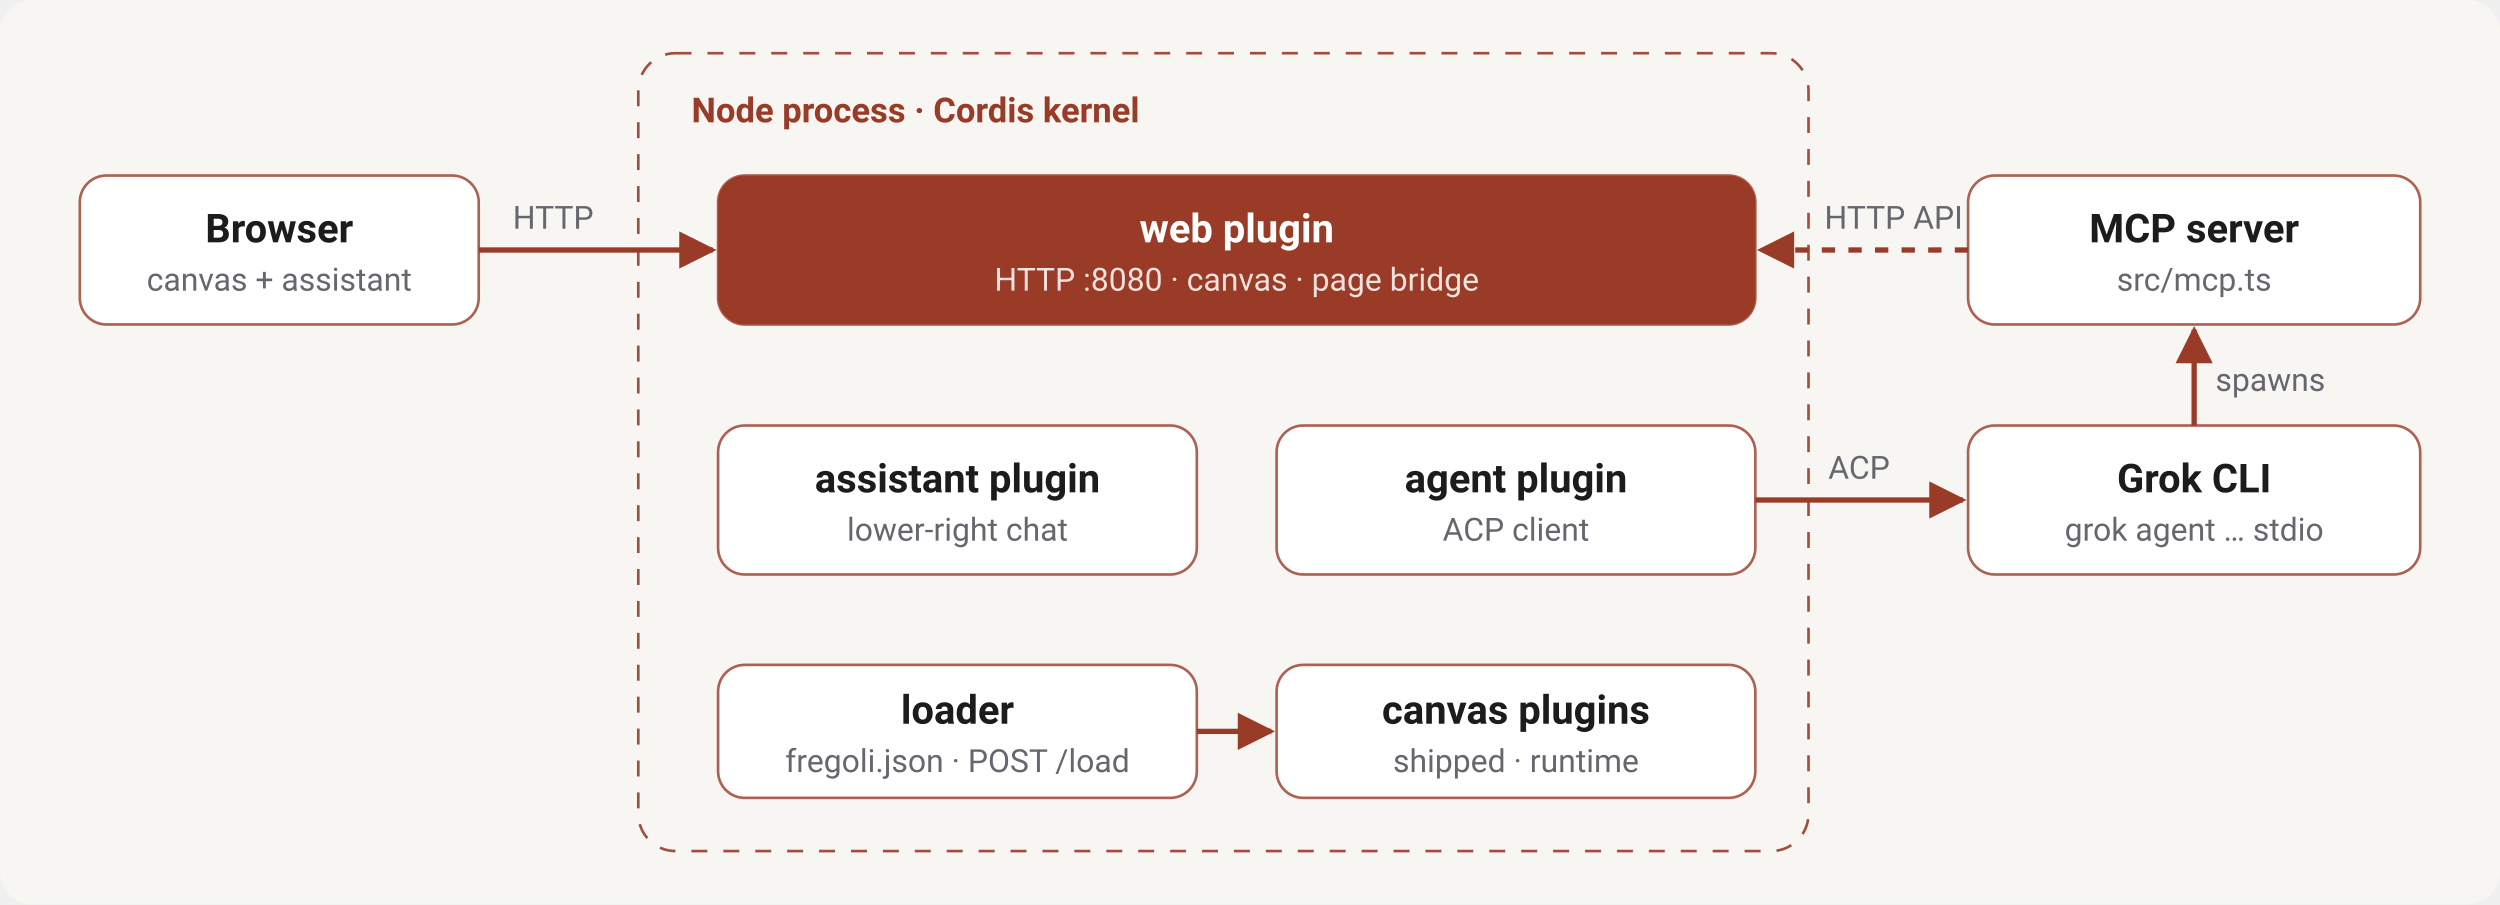
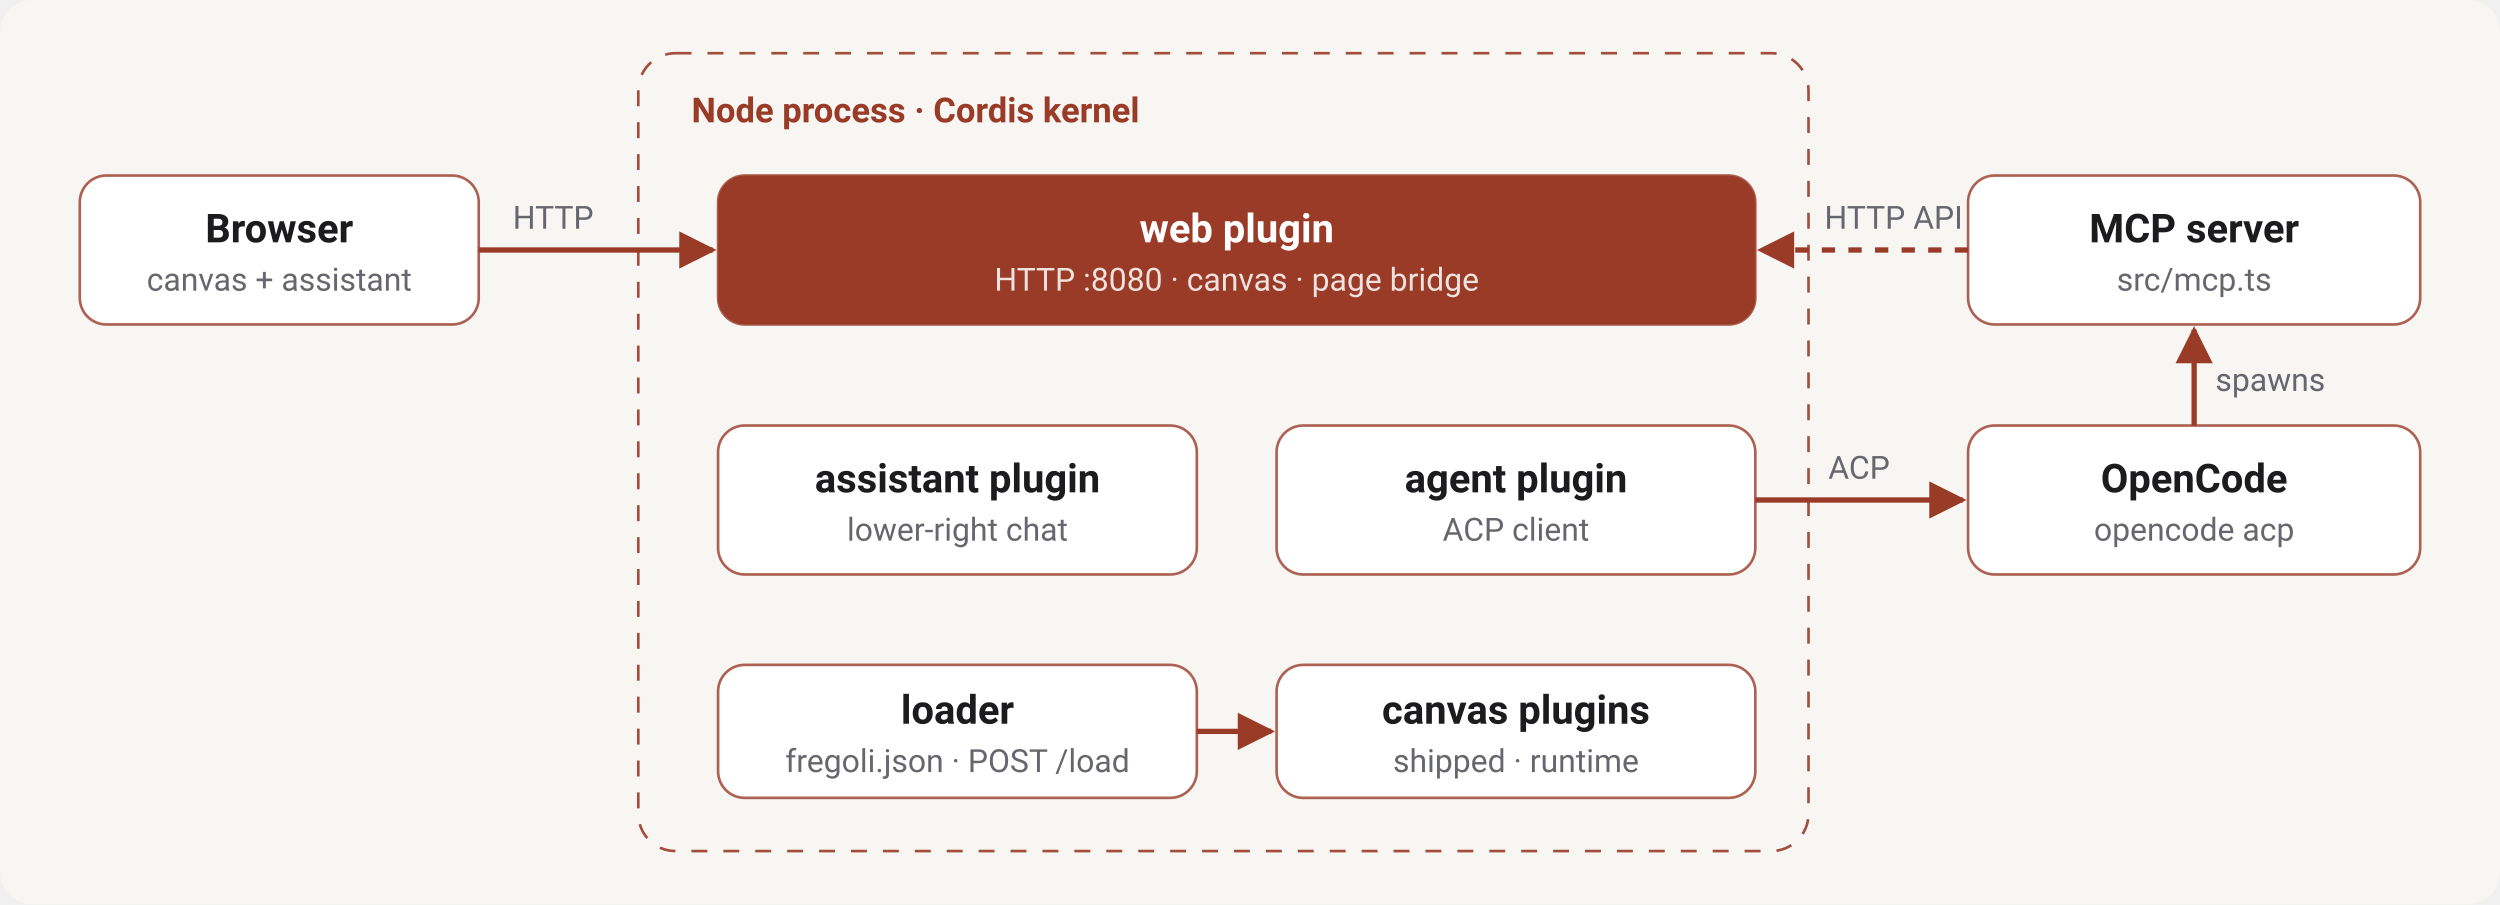
- <svg xmlns="http://www.w3.org/2000/svg" viewBox="-10 -10 940 340" width="940" height="340" role="img" aria-label="Fregoli architecture: browser talks HTTP to the web plugin; the agent plugin runs Grok CLI over ACP; Grok spawns the Fregoli MCP server, which calls the web plugin's HTTP API.">
+ <svg xmlns="http://www.w3.org/2000/svg" viewBox="-10 -10 940 340" width="940" height="340" role="img" aria-label="Fregoli architecture: browser talks HTTP to the web plugin; the agent plugin runs OpenCode over ACP; OpenCode spawns the Fregoli MCP server, which calls the web plugin's HTTP API.">
  <style>svg{font-family:system-ui,-apple-system,'Segoe UI',Roboto,Helvetica,Arial,sans-serif}.bg{fill:#f7f6f3}.dx-box{fill:#fff;stroke:#9a3b28;stroke-opacity:.8}.dx-box.s{fill:#9a3b28;stroke:#9a3b28}.dx-t{fill:#1c1c1e;font-size:15px;font-weight:600}.dx-s{fill:#66666e;font-size:12px}.dx-on{fill:#fff}.dx-sub-on{fill:#fff;opacity:.85;font-size:12px}.dx-reg{fill:none;stroke:#9a3b28;stroke-dasharray:6 6;stroke-opacity:.9}.dx-rl{fill:#9a3b28;font-size:13px;font-weight:600}.dx-a{stroke:#9a3b28;stroke-width:2;fill:none}.dx-a.d{stroke-dasharray:5 5}.dx-m{fill:#9a3b28}.dx-l{fill:#66666e;font-size:12px}</style>
  <rect class="bg" x="-10" y="-10" width="940" height="340" rx="12" />
  <defs>
    <marker id="ah-fregoli" viewBox="0 0 10 10" refX="9" refY="5" markerWidth="7" markerHeight="7" orient="auto">
      <path class="dx-m" d="M0 0L10 5L0 10z" />
    </marker>
  </defs>
  <rect class="dx-reg" x="230" y="10" width="440" height="300" rx="14" />
  <text class="dx-rl" x="250" y="36" text-anchor="start">Node process · Cordis kernel</text>
  <rect class="dx-box" x="20" y="56" width="150" height="56" rx="10" />
  <text class="dx-t" x="95.0" y="77.0" text-anchor="middle" dominant-baseline="middle">Browser</text>
  <text class="dx-s" x="95.0" y="96.0" text-anchor="middle" dominant-baseline="middle">canvas + assistant</text>
  <rect class="dx-box s" x="260" y="56" width="390" height="56" rx="10" />
  <text class="dx-t dx-on" x="455.0" y="77.0" text-anchor="middle" dominant-baseline="middle">web plugin</text>
  <text class="dx-sub-on" x="455.0" y="96.0" text-anchor="middle" dominant-baseline="middle">HTTP :8080 · canvas · page bridge</text>
  <rect class="dx-box" x="260" y="150" width="180" height="56" rx="10" />
  <text class="dx-t" x="350.0" y="171.0" text-anchor="middle" dominant-baseline="middle">assistant plugin</text>
  <text class="dx-s" x="350.0" y="190.0" text-anchor="middle" dominant-baseline="middle">lower-right chat</text>
  <rect class="dx-box" x="470" y="150" width="180" height="56" rx="10" />
  <text class="dx-t" x="560.0" y="171.0" text-anchor="middle" dominant-baseline="middle">agent plugin</text>
  <text class="dx-s" x="560.0" y="190.0" text-anchor="middle" dominant-baseline="middle">ACP client</text>
  <rect class="dx-box" x="260" y="240" width="180" height="50" rx="10" />
  <text class="dx-t" x="350.0" y="258.0" text-anchor="middle" dominant-baseline="middle">loader</text>
  <text class="dx-s" x="350.0" y="277.0" text-anchor="middle" dominant-baseline="middle">fregoli.json · POST /load</text>
  <rect class="dx-box" x="470" y="240" width="180" height="50" rx="10" />
  <text class="dx-t" x="560.0" y="258.0" text-anchor="middle" dominant-baseline="middle">canvas plugins</text>
  <text class="dx-s" x="560.0" y="277.0" text-anchor="middle" dominant-baseline="middle">shipped · runtime</text>
  <rect class="dx-box" x="730" y="56" width="170" height="56" rx="10" />
  <text class="dx-t" x="815.0" y="77.0" text-anchor="middle" dominant-baseline="middle">MCP server</text>
  <text class="dx-s" x="815.0" y="96.0" text-anchor="middle" dominant-baseline="middle">src/mcp.ts</text>
  <rect class="dx-box" x="730" y="150" width="170" height="56" rx="10" />
-   <text class="dx-t" x="815.0" y="171.0" text-anchor="middle" dominant-baseline="middle">Grok CLI</text>
-   <text class="dx-s" x="815.0" y="190.0" text-anchor="middle" dominant-baseline="middle">grok agent … stdio</text>
+   <text class="dx-t" x="815.0" y="171.0" text-anchor="middle" dominant-baseline="middle">OpenCode</text>
+   <text class="dx-s" x="815.0" y="190.0" text-anchor="middle" dominant-baseline="middle">opencode acp</text>
  <line class="dx-a" x1="170" y1="84" x2="258" y2="84" marker-end="url(#ah-fregoli)" />
  <text class="dx-l" x="198" y="76" text-anchor="middle">HTTP</text>
  <line class="dx-a" x1="650" y1="178" x2="728" y2="178" marker-end="url(#ah-fregoli)" />
  <text class="dx-l" x="689" y="170" text-anchor="middle">ACP</text>
  <line class="dx-a" x1="815" y1="150" x2="815" y2="114" marker-end="url(#ah-fregoli)" />
  <text class="dx-l" x="823" y="137" text-anchor="start">spawns</text>
  <line class="dx-a d" x1="730" y1="84" x2="652" y2="84" marker-end="url(#ah-fregoli)" />
  <text class="dx-l" x="676" y="76" text-anchor="start">HTTP API</text>
  <line class="dx-a" x1="440" y1="265" x2="468" y2="265" marker-end="url(#ah-fregoli)" />
</svg>
